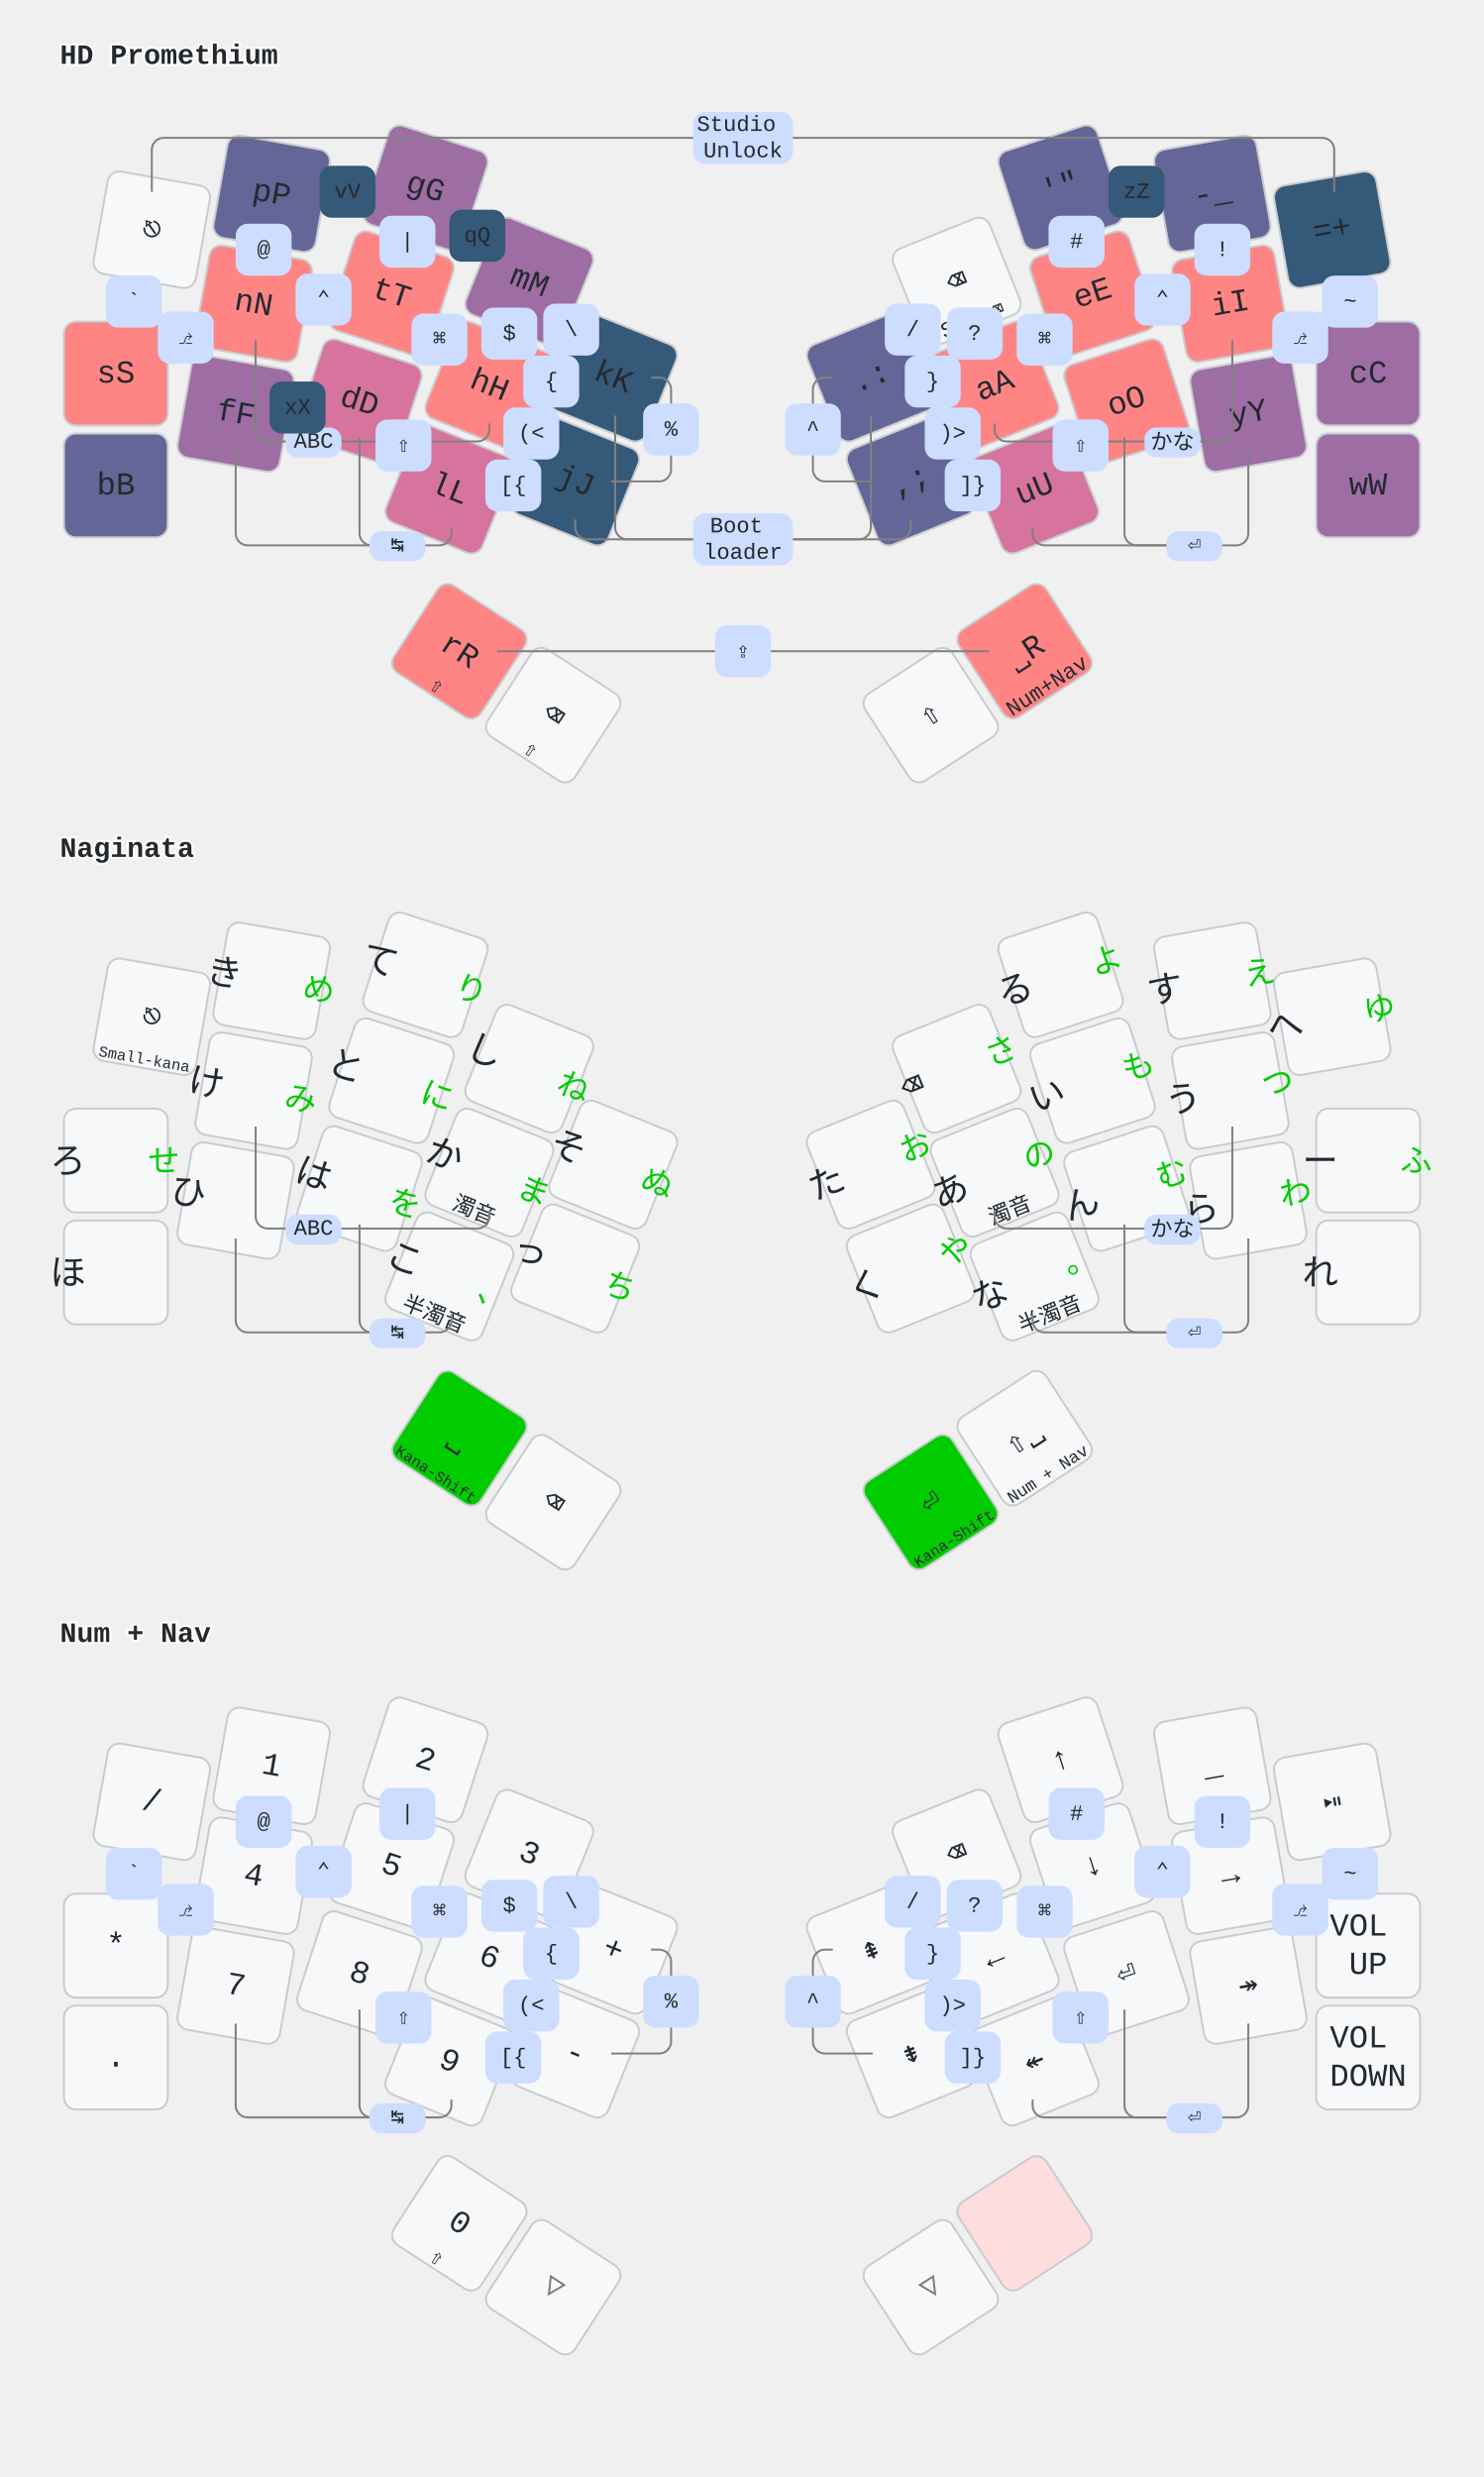
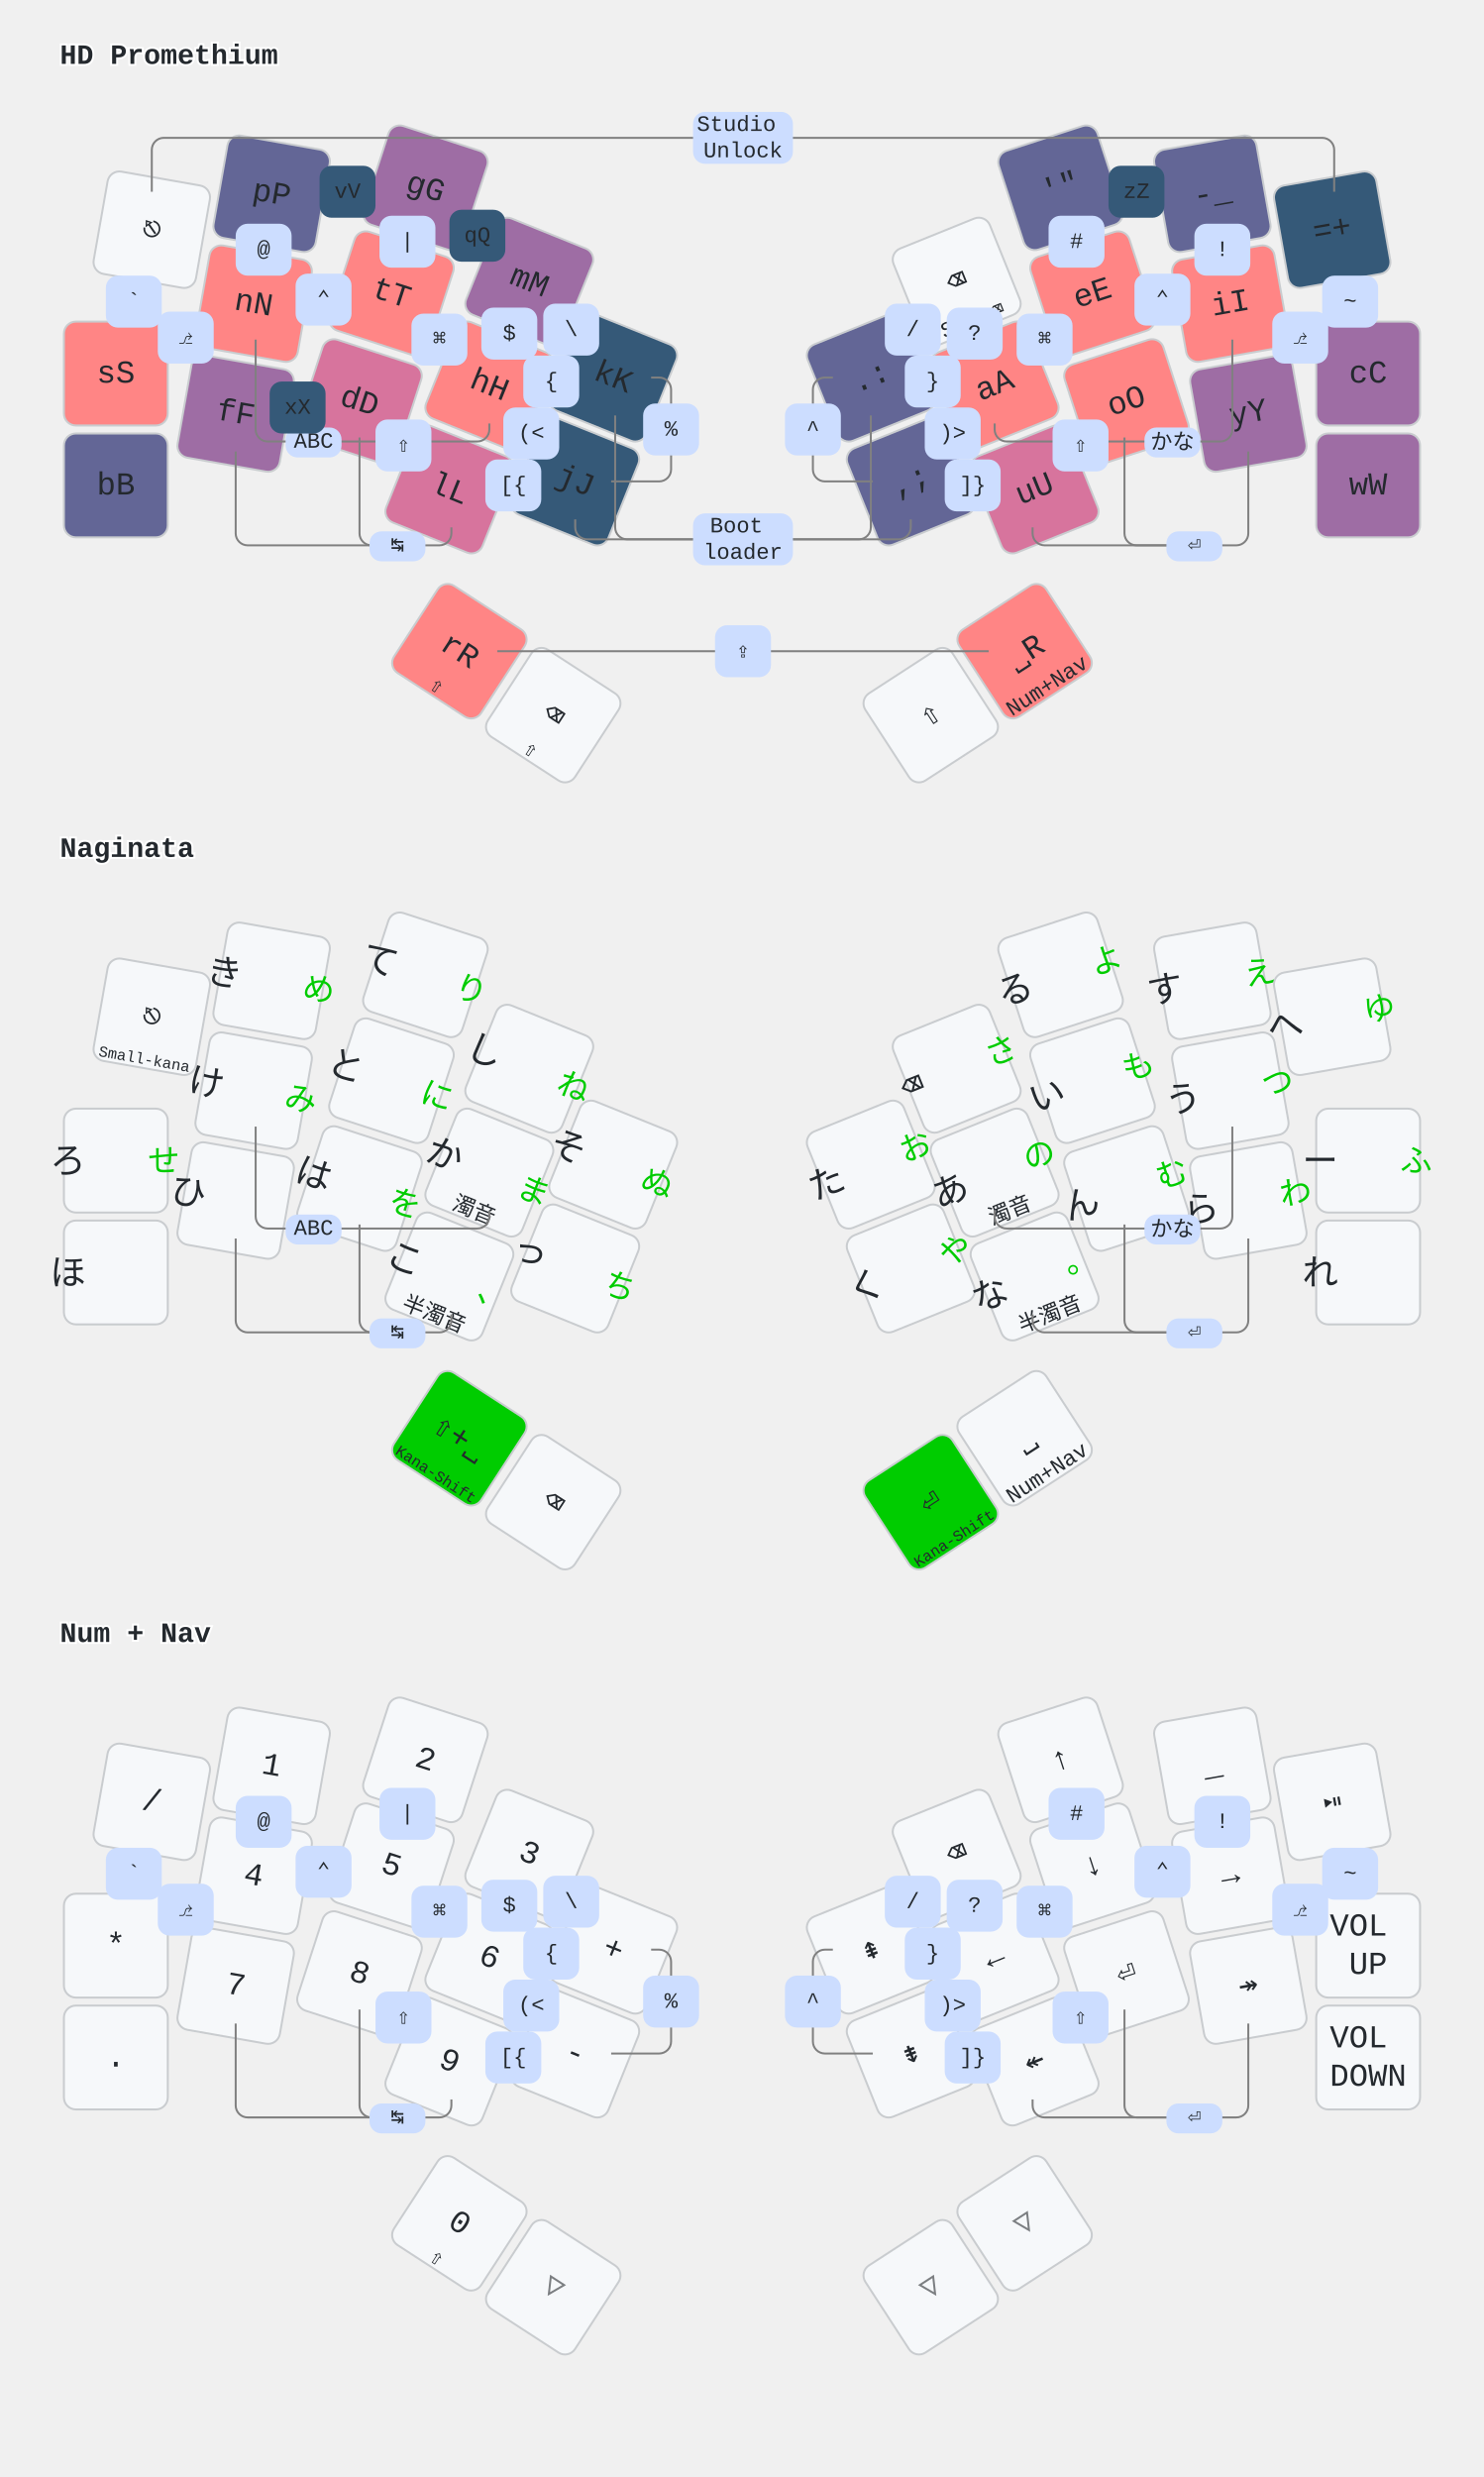
<svg xmlns="http://www.w3.org/2000/svg" width="743" height="1240" viewBox="0 0 743 1240" class="keymap">
  <style>/* inherit to force styles through use tags*/
svg path {
    fill: inherit;
}
/* font and background color specifications */
svg.keymap {
    font-family: SFMono-Regular,Consolas,Liberation Mono,Menlo,monospace;
    font-size: 14px;
    font-kerning: normal;
    text-rendering: optimizeLegibility;
    fill: #24292e;
}

/* default key styling */
rect.key {
    fill: #f6f8fa;
    stroke: #c9cccf;
    stroke-width: 1;
}

/* color accent for combo boxes */
rect.combo {
    fill: #cdf;
}

/* color accent for held keys */
rect.held, rect.combo.held {
    fill: #fdd;
}

/* color accent for ghost (optional) keys */
rect.ghost, rect.combo.ghost {
    stroke-dasharray: 4, 4;
    stroke-width: 2;
}

text {
    text-anchor: middle;
    dominant-baseline: middle;
}

/* styling for layer labels */
text.label {
    font-weight: bold;
    text-anchor: start;
    stroke: white;
    stroke-width: 2;
    paint-order: stroke;
}

text.tap {
    font-size: 16px;
}

/* styling for combo tap, and key hold/shifted label text */
text.combo, text.hold, text.shifted {
    font-size: 11px;
}

text.hold {
    text-anchor: middle;
    dominant-baseline: auto;
}

text.shifted {
    text-anchor: middle;
    dominant-baseline: hanging;
}

/* styling for hold/shifted label text in combo box */
text.combo.hold, text.combo.shifted {
    font-size: 8px;
}

/* lighter symbol for transparent keys */
text.trans {
    fill: #7b7e81;
}

/* styling for combo dendrons */
path.combo {
    stroke-width: 1;
    stroke: gray;
    fill: none;
}

/* Start Tabler Icons Cleanup */
/* cannot use height/width with glyphs */
.icon-tabler &gt; path {
    fill: inherit;
    stroke: inherit;
}
/* hide tabler's default box */
.icon-tabler &gt; path[stroke="none"][fill="none"] {
    visibility: collapse;
}

rect.low {
    fill: #355978;
}
rect.medium-low {
    fill: #636696;
}
rect.medium {
    fill: #9E6DA4;
}
rect.medium-high {
    fill: #D7749D;
}
rect.high {
    fill: #FF8585;
}

/* green styling for Naginata kana-shift */
rect.kshift {
    fill: #00CC00;
}
text.left {
    font-size: 18px;
    translate: 16px 7px;
}
text.right {
    fill: #00CC00;
    font-size: 16px;
    translate: -16px -10px;
}
</style>
  <g transform="translate(30, 0)" class="layer-HD Promethium">
    <text x="0" y="28" class="label" id="HD-Promethium">HD Promethium</text>
    <g transform="translate(0, 59)">
      <g transform="translate(46, 56) rotate(10.0)" class="key keypos-0">
        <rect rx="6" ry="6" x="-26" y="-26" width="52" height="52" class="key" />
        <text x="0" y="0" class="key tap">⎋</text>
      </g>
      <g transform="translate(106, 38) rotate(10.0)" class="key medium-low keypos-1">
        <rect rx="6" ry="6" x="-26" y="-26" width="52" height="52" class="key medium-low" />
        <text x="0" y="0" class="key medium-low tap">pP</text>
      </g>
      <g transform="translate(183, 35) rotate(18.0)" class="key medium keypos-2">
        <rect rx="6" ry="6" x="-26" y="-26" width="52" height="52" class="key medium" />
        <text x="0" y="0" class="key medium tap">gG</text>
      </g>
      <g transform="translate(235, 82) rotate(22.0)" class="key medium keypos-3">
        <rect rx="6" ry="6" x="-26" y="-26" width="52" height="52" class="key medium" />
        <text x="0" y="0" class="key medium tap">mM</text>
      </g>
      <g transform="translate(277, 130) rotate(22.0)" class="key low keypos-4">
        <rect rx="6" ry="6" x="-26" y="-26" width="52" height="52" class="key low" />
        <text x="0" y="0" class="key low tap">kK</text>
      </g>
      <g transform="translate(406, 130) rotate(-22.0)" class="key medium-low keypos-5">
        <rect rx="6" ry="6" x="-26" y="-26" width="52" height="52" class="key medium-low" />
        <text x="0" y="0" class="key medium-low tap">.:</text>
      </g>
      <g transform="translate(449, 82) rotate(-22.0)" class="key keypos-6">
        <rect rx="6" ry="6" x="-26" y="-26" width="52" height="52" class="key" />
        <text x="0" y="0" class="key tap">⌫</text>
        <text x="0" y="24" class="key hold">Sft+⌫</text>
      </g>
      <g transform="translate(501, 35) rotate(-18.0)" class="key medium-low keypos-7">
        <rect rx="6" ry="6" x="-26" y="-26" width="52" height="52" class="key medium-low" />
        <text x="0" y="0" class="key medium-low tap">'"</text>
      </g>
      <g transform="translate(577, 38) rotate(-10.0)" class="key medium-low keypos-8">
        <rect rx="6" ry="6" x="-26" y="-26" width="52" height="52" class="key medium-low" />
        <text x="0" y="0" class="key medium-low tap">-_</text>
      </g>
      <g transform="translate(637, 56) rotate(-10.0)" class="key low keypos-9">
        <rect rx="6" ry="6" x="-26" y="-26" width="52" height="52" class="key low" />
        <text x="0" y="0" class="key low tap">=+</text>
      </g>
      <g transform="translate(28, 128)" class="key high keypos-10">
        <rect rx="6" ry="6" x="-26" y="-26" width="52" height="52" class="key high" />
        <text x="0" y="0" class="key high tap">sS</text>
      </g>
      <g transform="translate(97, 93) rotate(10.0)" class="key high keypos-11">
        <rect rx="6" ry="6" x="-26" y="-26" width="52" height="52" class="key high" />
        <text x="0" y="0" class="key high tap">nN</text>
      </g>
      <g transform="translate(166, 88) rotate(18.0)" class="key high keypos-12">
        <rect rx="6" ry="6" x="-26" y="-26" width="52" height="52" class="key high" />
        <text x="0" y="0" class="key high tap">tT</text>
      </g>
      <g transform="translate(215, 134) rotate(22.0)" class="key high keypos-13">
        <rect rx="6" ry="6" x="-26" y="-26" width="52" height="52" class="key high" />
        <text x="0" y="0" class="key high tap">hH</text>
      </g>
      <g transform="translate(258, 182) rotate(22.0)" class="key low keypos-14">
        <rect rx="6" ry="6" x="-26" y="-26" width="52" height="52" class="key low" />
        <text x="0" y="0" class="key low tap">jJ</text>
      </g>
      <g transform="translate(426, 182) rotate(-22.0)" class="key medium-low keypos-15">
        <rect rx="6" ry="6" x="-26" y="-26" width="52" height="52" class="key medium-low" />
        <text x="0" y="0" class="key medium-low tap">,;</text>
      </g>
      <g transform="translate(468, 134) rotate(-22.0)" class="key high keypos-16">
        <rect rx="6" ry="6" x="-26" y="-26" width="52" height="52" class="key high" />
        <text x="0" y="0" class="key high tap">aA</text>
      </g>
      <g transform="translate(517, 88) rotate(-18.0)" class="key high keypos-17">
        <rect rx="6" ry="6" x="-26" y="-26" width="52" height="52" class="key high" />
        <text x="0" y="0" class="key high tap">eE</text>
      </g>
      <g transform="translate(586, 93) rotate(-10.0)" class="key high keypos-18">
        <rect rx="6" ry="6" x="-26" y="-26" width="52" height="52" class="key high" />
        <text x="0" y="0" class="key high tap">iI</text>
      </g>
      <g transform="translate(655, 128)" class="key medium keypos-19">
        <rect rx="6" ry="6" x="-26" y="-26" width="52" height="52" class="key medium" />
        <text x="0" y="0" class="key medium tap">cC</text>
      </g>
      <g transform="translate(28, 184)" class="key medium-low keypos-20">
        <rect rx="6" ry="6" x="-26" y="-26" width="52" height="52" class="key medium-low" />
        <text x="0" y="0" class="key medium-low tap">bB</text>
      </g>
      <g transform="translate(88, 148) rotate(10.0)" class="key medium keypos-21">
        <rect rx="6" ry="6" x="-26" y="-26" width="52" height="52" class="key medium" />
        <text x="0" y="0" class="key medium tap">fF</text>
      </g>
      <g transform="translate(150, 142) rotate(18.0)" class="key medium-high keypos-22">
        <rect rx="6" ry="6" x="-26" y="-26" width="52" height="52" class="key medium-high" />
        <text x="0" y="0" class="key medium-high tap">dD</text>
      </g>
      <g transform="translate(195, 186) rotate(22.0)" class="key medium-high keypos-23">
        <rect rx="6" ry="6" x="-26" y="-26" width="52" height="52" class="key medium-high" />
        <text x="0" y="0" class="key medium-high tap">lL</text>
      </g>
      <g transform="translate(488, 186) rotate(-22.0)" class="key medium-high keypos-24">
        <rect rx="6" ry="6" x="-26" y="-26" width="52" height="52" class="key medium-high" />
        <text x="0" y="0" class="key medium-high tap">uU</text>
      </g>
      <g transform="translate(534, 142) rotate(-18.0)" class="key high keypos-25">
        <rect rx="6" ry="6" x="-26" y="-26" width="52" height="52" class="key high" />
        <text x="0" y="0" class="key high tap">oO</text>
      </g>
      <g transform="translate(595, 148) rotate(-10.0)" class="key medium keypos-26">
        <rect rx="6" ry="6" x="-26" y="-26" width="52" height="52" class="key medium" />
        <text x="0" y="0" class="key medium tap">yY</text>
      </g>
      <g transform="translate(655, 184)" class="key medium keypos-27">
        <rect rx="6" ry="6" x="-26" y="-26" width="52" height="52" class="key medium" />
        <text x="0" y="0" class="key medium tap">wW</text>
      </g>
      <g transform="translate(200, 267) rotate(33.0)" class="key high keypos-28">
        <rect rx="6" ry="6" x="-26" y="-26" width="52" height="52" class="key high" />
        <text x="0" y="0" class="key high tap">rR</text>
        <text x="0" y="24" class="key high hold">⇧</text>
      </g>
      <g transform="translate(247, 299) rotate(33.0)" class="key keypos-29">
        <rect rx="6" ry="6" x="-26" y="-26" width="52" height="52" class="key" />
        <text x="0" y="0" class="key tap">⌫</text>
        <text x="0" y="24" class="key hold">⇧</text>
      </g>
      <g transform="translate(436, 299) rotate(-33.0)" class="key keypos-30">
        <rect rx="6" ry="6" x="-26" y="-26" width="52" height="52" class="key" />
        <text x="0" y="0" class="key tap">⇧</text>
      </g>
      <g transform="translate(483, 267) rotate(-33.0)" class="key high keypos-31">
        <rect rx="6" ry="6" x="-26" y="-26" width="52" height="52" class="key high" />
        <text x="0" y="0" class="key high tap">⎵R</text>
        <text x="0" y="24" class="key high hold">Num+Nav</text>
      </g>
      <g class="combo combopos-0">
        <path d="M342,10 h-290 a6.0,6.0 0 0 0 -6.0,6.0 v21" class="combo" />
        <path d="M342,10 h290 a6.0,6.0 0 0 1 6.0,6.0 v21" class="combo" />
        <rect rx="6" ry="6" x="317" y="-3" width="50" height="26" class="combo" />
        <text x="342" y="10" class="combo tap">
          <tspan x="342" dy="-0.6em">Studio</tspan>
          <tspan x="342" dy="1.2em">Unlock</tspan>
        </text>
      </g>
      <g class="combo combopos-1">
        <path d="M342,211 h-58 a6.0,6.0 0 0 1 -6.0,-6.0 v-56" class="combo" />
        <path d="M342,211 h58 a6.0,6.0 0 0 0 6.0,-6.0 v-56" class="combo" />
        <path d="M342,211 h-78 a6.0,6.0 0 0 1 -6.0,-6.0 v-4" class="combo" />
        <path d="M342,211 h78 a6.0,6.0 0 0 0 6.0,-6.0 v-4" class="combo" />
        <rect rx="6" ry="6" x="317" y="198" width="50" height="26" class="combo" />
        <text x="342" y="211" class="combo tap">
          <tspan x="342" dy="-0.6em">Boot</tspan>
          <tspan x="342" dy="1.2em">loader</tspan>
        </text>
      </g>
      <g class="combo combopos-2">
        <path d="M557,162 h-83 a6.0,6.0 0 0 1 -6.0,-6.0 v-3" class="combo" />
        <path d="M557,162 h24 a6.0,6.0 0 0 0 6.0,-6.0 v-45" class="combo" />
        <rect rx="6" ry="6" x="543" y="155" width="28" height="15" class="combo" />
        <text x="557" y="162" class="combo tap">かな</text>
      </g>
      <g class="combo combopos-3">
        <path d="M127,162 h82 a6.0,6.0 0 0 0 6.0,-6.0 v-3" class="combo" />
        <path d="M127,162 h-23 a6.0,6.0 0 0 1 -6.0,-6.0 v-45" class="combo" />
        <rect rx="6" ry="6" x="113" y="155" width="28" height="15" class="combo" />
        <text x="127" y="162" class="combo tap">ABC</text>
      </g>
      <g class="combo combopos-4">
        <path d="M169,214 h21 a6.0,6.0 0 0 0 6.0,-6.0 v-3" class="combo" />
        <path d="M169,214 h-13 a6.0,6.0 0 0 1 -6.0,-6.0 v-48" class="combo" />
        <path d="M169,214 h-75 a6.0,6.0 0 0 1 -6.0,-6.0 v-41" class="combo" />
        <rect rx="6" ry="6" x="155" y="207" width="28" height="15" class="combo" />
        <text x="169" y="214" class="combo tap">↹</text>
      </g>
      <g class="combo combopos-5">
        <path d="M568,214 h-75 a6.0,6.0 0 0 1 -6.0,-6.0 v-3" class="combo" />
        <path d="M568,214 h-29 a6.0,6.0 0 0 1 -6.0,-6.0 v-48" class="combo" />
        <path d="M568,214 h21 a6.0,6.0 0 0 0 6.0,-6.0 v-41" class="combo" />
        <rect rx="6" ry="6" x="554" y="207" width="28" height="15" class="combo" />
        <text x="568" y="214" class="combo tap">⏎</text>
      </g>
      <g class="combo combopos-6">
        <rect rx="6" ry="6" x="49" y="97" width="28" height="26" class="combo" />
        <text x="63" y="110" class="combo tap">⎇</text>
      </g>
      <g class="combo combopos-7">
        <rect rx="6" ry="6" x="607" y="97" width="28" height="26" class="combo" />
        <text x="621" y="110" class="combo tap">⎇</text>
      </g>
      <g class="combo combopos-8">
        <rect rx="6" ry="6" x="118" y="78" width="28" height="26" class="combo" />
        <text x="132" y="91" class="combo tap">⌃</text>
      </g>
      <g class="combo combopos-9">
        <rect rx="6" ry="6" x="538" y="78" width="28" height="26" class="combo" />
        <text x="552" y="91" class="combo tap">⌃</text>
      </g>
      <g class="combo combopos-10">
        <rect rx="6" ry="6" x="176" y="98" width="28" height="26" class="combo" />
        <text x="190" y="111" class="combo tap">⌘</text>
      </g>
      <g class="combo combopos-11">
        <rect rx="6" ry="6" x="479" y="98" width="28" height="26" class="combo" />
        <text x="493" y="111" class="combo tap">⌘</text>
      </g>
      <g class="combo combopos-12">
        <rect rx="6" ry="6" x="158" y="151" width="28" height="26" class="combo" />
        <text x="172" y="164" class="combo tap">⇧</text>
      </g>
      <g class="combo combopos-13">
        <rect rx="6" ry="6" x="497" y="151" width="28" height="26" class="combo" />
        <text x="511" y="164" class="combo tap">⇧</text>
      </g>
      <g class="combo low combopos-14">
        <rect rx="6" ry="6" x="195" y="46" width="28" height="26" class="combo low" />
        <text x="209" y="59" class="combo low tap">qQ</text>
      </g>
      <g class="combo low combopos-15">
        <rect rx="6" ry="6" x="525" y="24" width="28" height="26" class="combo low" />
        <text x="539" y="37" class="combo low tap">zZ</text>
      </g>
      <g class="combo low combopos-16">
        <rect rx="6" ry="6" x="130" y="24" width="28" height="26" class="combo low" />
        <text x="144" y="37" class="combo low tap">vV</text>
      </g>
      <g class="combo low combopos-17">
        <rect rx="6" ry="6" x="105" y="132" width="28" height="26" class="combo low" />
        <text x="119" y="145" class="combo low tap">xX</text>
      </g>
      <g class="combo combopos-18">
        <path d="M342,267 l-123,0" class="combo" />
        <path d="M342,267 l123,0" class="combo" />
        <rect rx="6" ry="6" x="328" y="254" width="28" height="26" class="combo" />
        <text x="342" y="267" class="combo tap">⇪</text>
      </g>
      <g class="combo combopos-19">
        <rect rx="6" ry="6" x="23" y="79" width="28" height="26" class="combo" />
        <text x="37" y="92" class="combo tap">`</text>
      </g>
      <g class="combo combopos-20">
        <rect rx="6" ry="6" x="88" y="53" width="28" height="26" class="combo" />
        <text x="102" y="66" class="combo tap">@</text>
      </g>
      <g class="combo combopos-21">
        <rect rx="6" ry="6" x="160" y="49" width="28" height="26" class="combo" />
        <text x="174" y="62" class="combo tap">|</text>
      </g>
      <g class="combo combopos-22">
        <rect rx="6" ry="6" x="211" y="95" width="28" height="26" class="combo" />
        <text x="225" y="108" class="combo tap">$</text>
      </g>
      <g class="combo combopos-23">
        <rect rx="6" ry="6" x="242" y="93" width="28" height="26" class="combo" />
        <text x="256" y="106" class="combo tap">\</text>
      </g>
      <g class="combo combopos-24">
        <path d="M306,156 v-20 a6.0,6.0 0 0 0 -6.0,-6.0 h-4" class="combo" />
        <path d="M306,156 v20 a6.0,6.0 0 0 1 -6.0,6.0 h-24" class="combo" />
        <rect rx="6" ry="6" x="292" y="143" width="28" height="26" class="combo" />
        <text x="306" y="156" class="combo tap">%</text>
      </g>
      <g class="combo combopos-25">
        <path d="M377,156 v-20 a6.0,6.0 0 0 1 6.0,-6.0 h4" class="combo" />
        <path d="M377,156 v20 a6.0,6.0 0 0 0 6.0,6.0 h24" class="combo" />
        <rect rx="6" ry="6" x="363" y="143" width="28" height="26" class="combo" />
        <text x="377" y="156" class="combo tap">^</text>
      </g>
      <g class="combo combopos-26">
        <rect rx="6" ry="6" x="413" y="93" width="28" height="26" class="combo" />
        <text x="427" y="106" class="combo tap">/</text>
      </g>
      <g class="combo combopos-27">
        <rect rx="6" ry="6" x="444" y="95" width="28" height="26" class="combo" />
        <text x="458" y="108" class="combo tap">?</text>
      </g>
      <g class="combo combopos-28">
        <rect rx="6" ry="6" x="495" y="49" width="28" height="26" class="combo" />
        <text x="509" y="62" class="combo tap">#</text>
      </g>
      <g class="combo combopos-29">
        <rect rx="6" ry="6" x="568" y="53" width="28" height="26" class="combo" />
        <text x="582" y="66" class="combo tap">!</text>
      </g>
      <g class="combo combopos-30">
        <rect rx="6" ry="6" x="632" y="79" width="28" height="26" class="combo" />
        <text x="646" y="92" class="combo tap">~</text>
      </g>
      <g class="combo combopos-31">
        <rect rx="6" ry="6" x="232" y="119" width="28" height="26" class="combo" />
        <text x="246" y="132" class="combo tap">{</text>
      </g>
      <g class="combo combopos-32">
        <rect rx="6" ry="6" x="423" y="119" width="28" height="26" class="combo" />
        <text x="437" y="132" class="combo tap">}</text>
      </g>
      <g class="combo combopos-33">
        <rect rx="6" ry="6" x="222" y="145" width="28" height="26" class="combo" />
        <text x="236" y="158" class="combo tap">(&lt;</text>
      </g>
      <g class="combo combopos-34">
        <rect rx="6" ry="6" x="433" y="145" width="28" height="26" class="combo" />
        <text x="447" y="158" class="combo tap">)&gt;</text>
      </g>
      <g class="combo combopos-35">
        <rect rx="6" ry="6" x="213" y="171" width="28" height="26" class="combo" />
        <text x="227" y="184" class="combo tap">[{</text>
      </g>
      <g class="combo combopos-36">
        <rect rx="6" ry="6" x="443" y="171" width="28" height="26" class="combo" />
        <text x="457" y="184" class="combo tap">]}</text>
      </g>
    </g>
  </g>
  <g transform="translate(30, 397)" class="layer-Naginata">
    <text x="0" y="28" class="label" id="Naginata">Naginata</text>
    <g transform="translate(0, 56)">
      <g transform="translate(46, 56) rotate(10.0)" class="key keypos-0">
        <rect rx="6" ry="6" x="-26" y="-26" width="52" height="52" class="key" />
        <text x="0" y="0" class="key tap">⎋</text>
        <text x="0" y="24" class="key hold">
          <tspan style="font-size: 70%">Small-kana</tspan>
        </text>
      </g>
      <g transform="translate(106, 38) rotate(10.0)" class="key keypos-1">
        <rect rx="6" ry="6" x="-26" y="-26" width="52" height="52" class="key" />
        <text x="-24" y="0" class="key left">き</text>
        <text x="24" y="0" class="key right">め</text>
      </g>
      <g transform="translate(183, 35) rotate(18.0)" class="key keypos-2">
        <rect rx="6" ry="6" x="-26" y="-26" width="52" height="52" class="key" />
        <text x="-24" y="0" class="key left">て</text>
        <text x="24" y="0" class="key right">り</text>
      </g>
      <g transform="translate(235, 82) rotate(22.0)" class="key keypos-3">
        <rect rx="6" ry="6" x="-26" y="-26" width="52" height="52" class="key" />
        <text x="-24" y="0" class="key left">し</text>
        <text x="24" y="0" class="key right">ね</text>
      </g>
      <g transform="translate(277, 130) rotate(22.0)" class="key keypos-4">
        <rect rx="6" ry="6" x="-26" y="-26" width="52" height="52" class="key" />
        <text x="-24" y="0" class="key left">そ</text>
        <text x="24" y="0" class="key right">ぬ</text>
      </g>
      <g transform="translate(406, 130) rotate(-22.0)" class="key keypos-5">
        <rect rx="6" ry="6" x="-26" y="-26" width="52" height="52" class="key" />
        <text x="-24" y="0" class="key left">た</text>
        <text x="24" y="0" class="key right">お</text>
      </g>
      <g transform="translate(449, 82) rotate(-22.0)" class="key keypos-6">
        <rect rx="6" ry="6" x="-26" y="-26" width="52" height="52" class="key" />
        <text x="-24" y="0" class="key left">⌫</text>
        <text x="24" y="0" class="key right">さ</text>
      </g>
      <g transform="translate(501, 35) rotate(-18.0)" class="key keypos-7">
        <rect rx="6" ry="6" x="-26" y="-26" width="52" height="52" class="key" />
        <text x="-24" y="0" class="key left">る</text>
        <text x="24" y="0" class="key right">よ</text>
      </g>
      <g transform="translate(577, 38) rotate(-10.0)" class="key keypos-8">
        <rect rx="6" ry="6" x="-26" y="-26" width="52" height="52" class="key" />
        <text x="-24" y="0" class="key left">す</text>
        <text x="24" y="0" class="key right">え</text>
      </g>
      <g transform="translate(637, 56) rotate(-10.0)" class="key keypos-9">
        <rect rx="6" ry="6" x="-26" y="-26" width="52" height="52" class="key" />
        <text x="-24" y="0" class="key left">へ</text>
        <text x="24" y="0" class="key right">ゆ</text>
      </g>
      <g transform="translate(28, 128)" class="key keypos-10">
        <rect rx="6" ry="6" x="-26" y="-26" width="52" height="52" class="key" />
        <text x="-24" y="0" class="key left">ろ</text>
        <text x="24" y="0" class="key right">せ</text>
      </g>
      <g transform="translate(97, 93) rotate(10.0)" class="key keypos-11">
        <rect rx="6" ry="6" x="-26" y="-26" width="52" height="52" class="key" />
        <text x="-24" y="0" class="key left">け</text>
        <text x="24" y="0" class="key right">み</text>
      </g>
      <g transform="translate(166, 88) rotate(18.0)" class="key keypos-12">
        <rect rx="6" ry="6" x="-26" y="-26" width="52" height="52" class="key" />
        <text x="-24" y="0" class="key left">と</text>
        <text x="24" y="0" class="key right">に</text>
      </g>
      <g transform="translate(215, 134) rotate(22.0)" class="key keypos-13">
        <rect rx="6" ry="6" x="-26" y="-26" width="52" height="52" class="key" />
        <text x="0" y="24" class="key hold">濁音</text>
        <text x="-24" y="0" class="key left">か</text>
        <text x="24" y="0" class="key right">ま</text>
      </g>
      <g transform="translate(258, 182) rotate(22.0)" class="key keypos-14">
        <rect rx="6" ry="6" x="-26" y="-26" width="52" height="52" class="key" />
        <text x="-24" y="0" class="key left">っ</text>
        <text x="24" y="0" class="key right">ち</text>
      </g>
      <g transform="translate(426, 182) rotate(-22.0)" class="key keypos-15">
        <rect rx="6" ry="6" x="-26" y="-26" width="52" height="52" class="key" />
        <text x="-24" y="0" class="key left">く</text>
        <text x="24" y="0" class="key right">や</text>
      </g>
      <g transform="translate(468, 134) rotate(-22.0)" class="key keypos-16">
        <rect rx="6" ry="6" x="-26" y="-26" width="52" height="52" class="key" />
        <text x="0" y="24" class="key hold">濁音</text>
        <text x="-24" y="0" class="key left">あ</text>
        <text x="24" y="0" class="key right">の</text>
      </g>
      <g transform="translate(517, 88) rotate(-18.0)" class="key keypos-17">
        <rect rx="6" ry="6" x="-26" y="-26" width="52" height="52" class="key" />
        <text x="-24" y="0" class="key left">い</text>
        <text x="24" y="0" class="key right">も</text>
      </g>
      <g transform="translate(586, 93) rotate(-10.0)" class="key keypos-18">
        <rect rx="6" ry="6" x="-26" y="-26" width="52" height="52" class="key" />
        <text x="-24" y="0" class="key left">う</text>
        <text x="24" y="0" class="key right">つ</text>
      </g>
      <g transform="translate(655, 128)" class="key keypos-19">
        <rect rx="6" ry="6" x="-26" y="-26" width="52" height="52" class="key" />
        <text x="-24" y="0" class="key left">ー</text>
        <text x="24" y="0" class="key right">ふ</text>
      </g>
      <g transform="translate(28, 184)" class="key keypos-20">
        <rect rx="6" ry="6" x="-26" y="-26" width="52" height="52" class="key" />
        <text x="-24" y="0" class="key left">ほ</text>
      </g>
      <g transform="translate(88, 148) rotate(10.0)" class="key keypos-21">
        <rect rx="6" ry="6" x="-26" y="-26" width="52" height="52" class="key" />
        <text x="-24" y="0" class="key left">ひ</text>
      </g>
      <g transform="translate(150, 142) rotate(18.0)" class="key keypos-22">
        <rect rx="6" ry="6" x="-26" y="-26" width="52" height="52" class="key" />
        <text x="-24" y="0" class="key left">は</text>
        <text x="24" y="0" class="key right">を</text>
      </g>
      <g transform="translate(195, 186) rotate(22.0)" class="key keypos-23">
        <rect rx="6" ry="6" x="-26" y="-26" width="52" height="52" class="key" />
        <text x="0" y="24" class="key hold">半濁音</text>
        <text x="-24" y="0" class="key left">こ</text>
        <text x="24" y="0" class="key right">、</text>
      </g>
      <g transform="translate(488, 186) rotate(-22.0)" class="key keypos-24">
        <rect rx="6" ry="6" x="-26" y="-26" width="52" height="52" class="key" />
        <text x="0" y="24" class="key hold">半濁音</text>
        <text x="-24" y="0" class="key left">な</text>
        <text x="24" y="0" class="key right">。</text>
      </g>
      <g transform="translate(534, 142) rotate(-18.0)" class="key keypos-25">
        <rect rx="6" ry="6" x="-26" y="-26" width="52" height="52" class="key" />
        <text x="-24" y="0" class="key left">ん</text>
        <text x="24" y="0" class="key right">む</text>
      </g>
      <g transform="translate(595, 148) rotate(-10.0)" class="key keypos-26">
        <rect rx="6" ry="6" x="-26" y="-26" width="52" height="52" class="key" />
        <text x="-24" y="0" class="key left">ら</text>
        <text x="24" y="0" class="key right">わ</text>
      </g>
      <g transform="translate(655, 184)" class="key keypos-27">
        <rect rx="6" ry="6" x="-26" y="-26" width="52" height="52" class="key" />
        <text x="-24" y="0" class="key left">れ</text>
      </g>
      <g transform="translate(200, 267) rotate(33.0)" class="key kshift keypos-28">
        <rect rx="6" ry="6" x="-26" y="-26" width="52" height="52" class="key kshift" />
-         <text x="0" y="0" class="key kshift tap">⎵</text>
+         <text x="0" y="0" class="key kshift tap">⇧+⎵</text>
        <text x="0" y="24" class="key kshift hold">
          <tspan style="font-size: 70%">Kana-Shift</tspan>
        </text>
      </g>
      <g transform="translate(247, 299) rotate(33.0)" class="key keypos-29">
        <rect rx="6" ry="6" x="-26" y="-26" width="52" height="52" class="key" />
        <text x="0" y="0" class="key tap">⌫</text>
      </g>
      <g transform="translate(436, 299) rotate(-33.0)" class="key kshift keypos-30">
        <rect rx="6" ry="6" x="-26" y="-26" width="52" height="52" class="key kshift" />
        <text x="0" y="0" class="key kshift tap">⏎</text>
        <text x="0" y="24" class="key kshift hold">
          <tspan style="font-size: 70%">Kana-Shift</tspan>
        </text>
      </g>
      <g transform="translate(483, 267) rotate(-33.0)" class="key keypos-31">
        <rect rx="6" ry="6" x="-26" y="-26" width="52" height="52" class="key" />
-         <text x="0" y="0" class="key tap">⇧⎵</text>
-         <a href="#Num--Nav">
-           <text x="0" y="24" class="key hold layer-activator">
-             <tspan style="font-size: 78%">Num + Nav</tspan>
-           </text>
-         </a>
+         <text x="0" y="0" class="key tap">⎵</text>
+         <text x="0" y="24" class="key hold">Num+Nav</text>
      </g>
      <g class="combo combopos-0">
        <path d="M557,162 h-83 a6.0,6.0 0 0 1 -6.0,-6.0 v-3" class="combo" />
        <path d="M557,162 h24 a6.0,6.0 0 0 0 6.0,-6.0 v-45" class="combo" />
        <rect rx="6" ry="6" x="543" y="155" width="28" height="15" class="combo" />
        <text x="557" y="162" class="combo tap">かな</text>
      </g>
      <g class="combo combopos-1">
        <path d="M127,162 h82 a6.0,6.0 0 0 0 6.0,-6.0 v-3" class="combo" />
        <path d="M127,162 h-23 a6.0,6.0 0 0 1 -6.0,-6.0 v-45" class="combo" />
        <rect rx="6" ry="6" x="113" y="155" width="28" height="15" class="combo" />
        <text x="127" y="162" class="combo tap">ABC</text>
      </g>
      <g class="combo combopos-2">
        <path d="M169,214 h21 a6.0,6.0 0 0 0 6.0,-6.0 v-3" class="combo" />
        <path d="M169,214 h-13 a6.0,6.0 0 0 1 -6.0,-6.0 v-48" class="combo" />
        <path d="M169,214 h-75 a6.0,6.0 0 0 1 -6.0,-6.0 v-41" class="combo" />
        <rect rx="6" ry="6" x="155" y="207" width="28" height="15" class="combo" />
        <text x="169" y="214" class="combo tap">↹</text>
      </g>
      <g class="combo combopos-3">
        <path d="M568,214 h-75 a6.0,6.0 0 0 1 -6.0,-6.0 v-3" class="combo" />
        <path d="M568,214 h-29 a6.0,6.0 0 0 1 -6.0,-6.0 v-48" class="combo" />
        <path d="M568,214 h21 a6.0,6.0 0 0 0 6.0,-6.0 v-41" class="combo" />
        <rect rx="6" ry="6" x="554" y="207" width="28" height="15" class="combo" />
        <text x="568" y="214" class="combo tap">⏎</text>
      </g>
    </g>
  </g>
  <g transform="translate(30, 790)" class="layer-Num + Nav">
    <text x="0" y="28" class="label" id="Num--Nav">Num + Nav</text>
    <g transform="translate(0, 56)">
      <g transform="translate(46, 56) rotate(10.0)" class="key keypos-0">
        <rect rx="6" ry="6" x="-26" y="-26" width="52" height="52" class="key" />
        <text x="0" y="0" class="key tap">/</text>
      </g>
      <g transform="translate(106, 38) rotate(10.0)" class="key keypos-1">
        <rect rx="6" ry="6" x="-26" y="-26" width="52" height="52" class="key" />
        <text x="0" y="0" class="key tap">1</text>
      </g>
      <g transform="translate(183, 35) rotate(18.0)" class="key keypos-2">
        <rect rx="6" ry="6" x="-26" y="-26" width="52" height="52" class="key" />
        <text x="0" y="0" class="key tap">2</text>
      </g>
      <g transform="translate(235, 82) rotate(22.0)" class="key keypos-3">
        <rect rx="6" ry="6" x="-26" y="-26" width="52" height="52" class="key" />
        <text x="0" y="0" class="key tap">3</text>
      </g>
      <g transform="translate(277, 130) rotate(22.0)" class="key keypos-4">
        <rect rx="6" ry="6" x="-26" y="-26" width="52" height="52" class="key" />
        <text x="0" y="0" class="key tap">+</text>
      </g>
      <g transform="translate(406, 130) rotate(-22.0)" class="key keypos-5">
        <rect rx="6" ry="6" x="-26" y="-26" width="52" height="52" class="key" />
        <text x="0" y="0" class="key tap">⇞</text>
      </g>
      <g transform="translate(449, 82) rotate(-22.0)" class="key keypos-6">
        <rect rx="6" ry="6" x="-26" y="-26" width="52" height="52" class="key" />
        <text x="0" y="0" class="key tap">⌫</text>
      </g>
      <g transform="translate(501, 35) rotate(-18.0)" class="key keypos-7">
        <rect rx="6" ry="6" x="-26" y="-26" width="52" height="52" class="key" />
        <text x="0" y="0" class="key tap">↑</text>
      </g>
      <g transform="translate(577, 38) rotate(-10.0)" class="key keypos-8">
        <rect rx="6" ry="6" x="-26" y="-26" width="52" height="52" class="key" />
        <text x="0" y="0" class="key tap">_</text>
      </g>
      <g transform="translate(637, 56) rotate(-10.0)" class="key keypos-9">
        <rect rx="6" ry="6" x="-26" y="-26" width="52" height="52" class="key" />
        <text x="0" y="0" class="key tap">⏯</text>
      </g>
      <g transform="translate(28, 128)" class="key keypos-10">
        <rect rx="6" ry="6" x="-26" y="-26" width="52" height="52" class="key" />
        <text x="0" y="0" class="key tap">*</text>
      </g>
      <g transform="translate(97, 93) rotate(10.0)" class="key keypos-11">
        <rect rx="6" ry="6" x="-26" y="-26" width="52" height="52" class="key" />
        <text x="0" y="0" class="key tap">4</text>
      </g>
      <g transform="translate(166, 88) rotate(18.0)" class="key keypos-12">
        <rect rx="6" ry="6" x="-26" y="-26" width="52" height="52" class="key" />
        <text x="0" y="0" class="key tap">5</text>
      </g>
      <g transform="translate(215, 134) rotate(22.0)" class="key keypos-13">
        <rect rx="6" ry="6" x="-26" y="-26" width="52" height="52" class="key" />
        <text x="0" y="0" class="key tap">6</text>
      </g>
      <g transform="translate(258, 182) rotate(22.0)" class="key keypos-14">
        <rect rx="6" ry="6" x="-26" y="-26" width="52" height="52" class="key" />
        <text x="0" y="0" class="key tap">-</text>
      </g>
      <g transform="translate(426, 182) rotate(-22.0)" class="key keypos-15">
        <rect rx="6" ry="6" x="-26" y="-26" width="52" height="52" class="key" />
        <text x="0" y="0" class="key tap">⇟</text>
      </g>
      <g transform="translate(468, 134) rotate(-22.0)" class="key keypos-16">
        <rect rx="6" ry="6" x="-26" y="-26" width="52" height="52" class="key" />
        <text x="0" y="0" class="key tap">←</text>
      </g>
      <g transform="translate(517, 88) rotate(-18.0)" class="key keypos-17">
        <rect rx="6" ry="6" x="-26" y="-26" width="52" height="52" class="key" />
        <text x="0" y="0" class="key tap">↓</text>
      </g>
      <g transform="translate(586, 93) rotate(-10.0)" class="key keypos-18">
        <rect rx="6" ry="6" x="-26" y="-26" width="52" height="52" class="key" />
        <text x="0" y="0" class="key tap">→</text>
      </g>
      <g transform="translate(655, 128)" class="key keypos-19">
        <rect rx="6" ry="6" x="-26" y="-26" width="52" height="52" class="key" />
        <text x="0" y="0" class="key tap">
          <tspan x="0" dy="-0.6em">VOL</tspan>
          <tspan x="0" dy="1.2em">UP</tspan>
        </text>
      </g>
      <g transform="translate(28, 184)" class="key keypos-20">
        <rect rx="6" ry="6" x="-26" y="-26" width="52" height="52" class="key" />
        <text x="0" y="0" class="key tap">.</text>
      </g>
      <g transform="translate(88, 148) rotate(10.0)" class="key keypos-21">
        <rect rx="6" ry="6" x="-26" y="-26" width="52" height="52" class="key" />
        <text x="0" y="0" class="key tap">7</text>
      </g>
      <g transform="translate(150, 142) rotate(18.0)" class="key keypos-22">
        <rect rx="6" ry="6" x="-26" y="-26" width="52" height="52" class="key" />
        <text x="0" y="0" class="key tap">8</text>
      </g>
      <g transform="translate(195, 186) rotate(22.0)" class="key keypos-23">
        <rect rx="6" ry="6" x="-26" y="-26" width="52" height="52" class="key" />
        <text x="0" y="0" class="key tap">9</text>
      </g>
      <g transform="translate(488, 186) rotate(-22.0)" class="key keypos-24">
        <rect rx="6" ry="6" x="-26" y="-26" width="52" height="52" class="key" />
        <text x="0" y="0" class="key tap">↞</text>
      </g>
      <g transform="translate(534, 142) rotate(-18.0)" class="key keypos-25">
        <rect rx="6" ry="6" x="-26" y="-26" width="52" height="52" class="key" />
        <text x="0" y="0" class="key tap">⏎</text>
      </g>
      <g transform="translate(595, 148) rotate(-10.0)" class="key keypos-26">
        <rect rx="6" ry="6" x="-26" y="-26" width="52" height="52" class="key" />
        <text x="0" y="0" class="key tap">↠</text>
      </g>
      <g transform="translate(655, 184)" class="key keypos-27">
        <rect rx="6" ry="6" x="-26" y="-26" width="52" height="52" class="key" />
        <text x="0" y="0" class="key tap">
          <tspan x="0" dy="-0.6em">VOL</tspan>
          <tspan x="0" dy="1.2em">DOWN</tspan>
        </text>
      </g>
      <g transform="translate(200, 267) rotate(33.0)" class="key keypos-28">
        <rect rx="6" ry="6" x="-26" y="-26" width="52" height="52" class="key" />
        <text x="0" y="0" class="key tap">0</text>
        <text x="0" y="24" class="key hold">⇧</text>
      </g>
      <g transform="translate(247, 299) rotate(33.0)" class="key trans keypos-29">
        <rect rx="6" ry="6" x="-26" y="-26" width="52" height="52" class="key trans" />
        <text x="0" y="0" class="key trans tap">▽</text>
      </g>
      <g transform="translate(436, 299) rotate(-33.0)" class="key trans keypos-30">
        <rect rx="6" ry="6" x="-26" y="-26" width="52" height="52" class="key trans" />
        <text x="0" y="0" class="key trans tap">▽</text>
      </g>
-       <g transform="translate(483, 267) rotate(-33.0)" class="key held keypos-31">
-         <rect rx="6" ry="6" x="-26" y="-26" width="52" height="52" class="key held" />
+       <g transform="translate(483, 267) rotate(-33.0)" class="key trans keypos-31">
+         <rect rx="6" ry="6" x="-26" y="-26" width="52" height="52" class="key trans" />
+         <text x="0" y="0" class="key trans tap">▽</text>
      </g>
      <g class="combo combopos-0">
        <path d="M169,214 h21 a6.0,6.0 0 0 0 6.0,-6.0 v-3" class="combo" />
        <path d="M169,214 h-13 a6.0,6.0 0 0 1 -6.0,-6.0 v-48" class="combo" />
        <path d="M169,214 h-75 a6.0,6.0 0 0 1 -6.0,-6.0 v-41" class="combo" />
        <rect rx="6" ry="6" x="155" y="207" width="28" height="15" class="combo" />
        <text x="169" y="214" class="combo tap">↹</text>
      </g>
      <g class="combo combopos-1">
        <path d="M568,214 h-75 a6.0,6.0 0 0 1 -6.0,-6.0 v-3" class="combo" />
        <path d="M568,214 h-29 a6.0,6.0 0 0 1 -6.0,-6.0 v-48" class="combo" />
        <path d="M568,214 h21 a6.0,6.0 0 0 0 6.0,-6.0 v-41" class="combo" />
        <rect rx="6" ry="6" x="554" y="207" width="28" height="15" class="combo" />
        <text x="568" y="214" class="combo tap">⏎</text>
      </g>
      <g class="combo combopos-2">
        <rect rx="6" ry="6" x="49" y="97" width="28" height="26" class="combo" />
        <text x="63" y="110" class="combo tap">⎇</text>
      </g>
      <g class="combo combopos-3">
        <rect rx="6" ry="6" x="607" y="97" width="28" height="26" class="combo" />
        <text x="621" y="110" class="combo tap">⎇</text>
      </g>
      <g class="combo combopos-4">
        <rect rx="6" ry="6" x="118" y="78" width="28" height="26" class="combo" />
        <text x="132" y="91" class="combo tap">⌃</text>
      </g>
      <g class="combo combopos-5">
        <rect rx="6" ry="6" x="538" y="78" width="28" height="26" class="combo" />
        <text x="552" y="91" class="combo tap">⌃</text>
      </g>
      <g class="combo combopos-6">
        <rect rx="6" ry="6" x="176" y="98" width="28" height="26" class="combo" />
        <text x="190" y="111" class="combo tap">⌘</text>
      </g>
      <g class="combo combopos-7">
        <rect rx="6" ry="6" x="479" y="98" width="28" height="26" class="combo" />
        <text x="493" y="111" class="combo tap">⌘</text>
      </g>
      <g class="combo combopos-8">
        <rect rx="6" ry="6" x="158" y="151" width="28" height="26" class="combo" />
        <text x="172" y="164" class="combo tap">⇧</text>
      </g>
      <g class="combo combopos-9">
        <rect rx="6" ry="6" x="497" y="151" width="28" height="26" class="combo" />
        <text x="511" y="164" class="combo tap">⇧</text>
      </g>
      <g class="combo combopos-10">
        <rect rx="6" ry="6" x="23" y="79" width="28" height="26" class="combo" />
        <text x="37" y="92" class="combo tap">`</text>
      </g>
      <g class="combo combopos-11">
        <rect rx="6" ry="6" x="88" y="53" width="28" height="26" class="combo" />
        <text x="102" y="66" class="combo tap">@</text>
      </g>
      <g class="combo combopos-12">
        <rect rx="6" ry="6" x="160" y="49" width="28" height="26" class="combo" />
        <text x="174" y="62" class="combo tap">|</text>
      </g>
      <g class="combo combopos-13">
        <rect rx="6" ry="6" x="211" y="95" width="28" height="26" class="combo" />
        <text x="225" y="108" class="combo tap">$</text>
      </g>
      <g class="combo combopos-14">
        <rect rx="6" ry="6" x="242" y="93" width="28" height="26" class="combo" />
        <text x="256" y="106" class="combo tap">\</text>
      </g>
      <g class="combo combopos-15">
        <path d="M306,156 v-20 a6.0,6.0 0 0 0 -6.0,-6.0 h-4" class="combo" />
        <path d="M306,156 v20 a6.0,6.0 0 0 1 -6.0,6.0 h-24" class="combo" />
        <rect rx="6" ry="6" x="292" y="143" width="28" height="26" class="combo" />
        <text x="306" y="156" class="combo tap">%</text>
      </g>
      <g class="combo combopos-16">
        <path d="M377,156 v-20 a6.0,6.0 0 0 1 6.0,-6.0 h4" class="combo" />
        <path d="M377,156 v20 a6.0,6.0 0 0 0 6.0,6.0 h24" class="combo" />
        <rect rx="6" ry="6" x="363" y="143" width="28" height="26" class="combo" />
        <text x="377" y="156" class="combo tap">^</text>
      </g>
      <g class="combo combopos-17">
        <rect rx="6" ry="6" x="413" y="93" width="28" height="26" class="combo" />
        <text x="427" y="106" class="combo tap">/</text>
      </g>
      <g class="combo combopos-18">
        <rect rx="6" ry="6" x="444" y="95" width="28" height="26" class="combo" />
        <text x="458" y="108" class="combo tap">?</text>
      </g>
      <g class="combo combopos-19">
        <rect rx="6" ry="6" x="495" y="49" width="28" height="26" class="combo" />
        <text x="509" y="62" class="combo tap">#</text>
      </g>
      <g class="combo combopos-20">
        <rect rx="6" ry="6" x="568" y="53" width="28" height="26" class="combo" />
        <text x="582" y="66" class="combo tap">!</text>
      </g>
      <g class="combo combopos-21">
        <rect rx="6" ry="6" x="632" y="79" width="28" height="26" class="combo" />
        <text x="646" y="92" class="combo tap">~</text>
      </g>
      <g class="combo combopos-22">
        <rect rx="6" ry="6" x="232" y="119" width="28" height="26" class="combo" />
        <text x="246" y="132" class="combo tap">{</text>
      </g>
      <g class="combo combopos-23">
        <rect rx="6" ry="6" x="423" y="119" width="28" height="26" class="combo" />
        <text x="437" y="132" class="combo tap">}</text>
      </g>
      <g class="combo combopos-24">
        <rect rx="6" ry="6" x="222" y="145" width="28" height="26" class="combo" />
        <text x="236" y="158" class="combo tap">(&lt;</text>
      </g>
      <g class="combo combopos-25">
        <rect rx="6" ry="6" x="433" y="145" width="28" height="26" class="combo" />
        <text x="447" y="158" class="combo tap">)&gt;</text>
      </g>
      <g class="combo combopos-26">
        <rect rx="6" ry="6" x="213" y="171" width="28" height="26" class="combo" />
        <text x="227" y="184" class="combo tap">[{</text>
      </g>
      <g class="combo combopos-27">
        <rect rx="6" ry="6" x="443" y="171" width="28" height="26" class="combo" />
        <text x="457" y="184" class="combo tap">]}</text>
      </g>
    </g>
  </g>
</svg>
